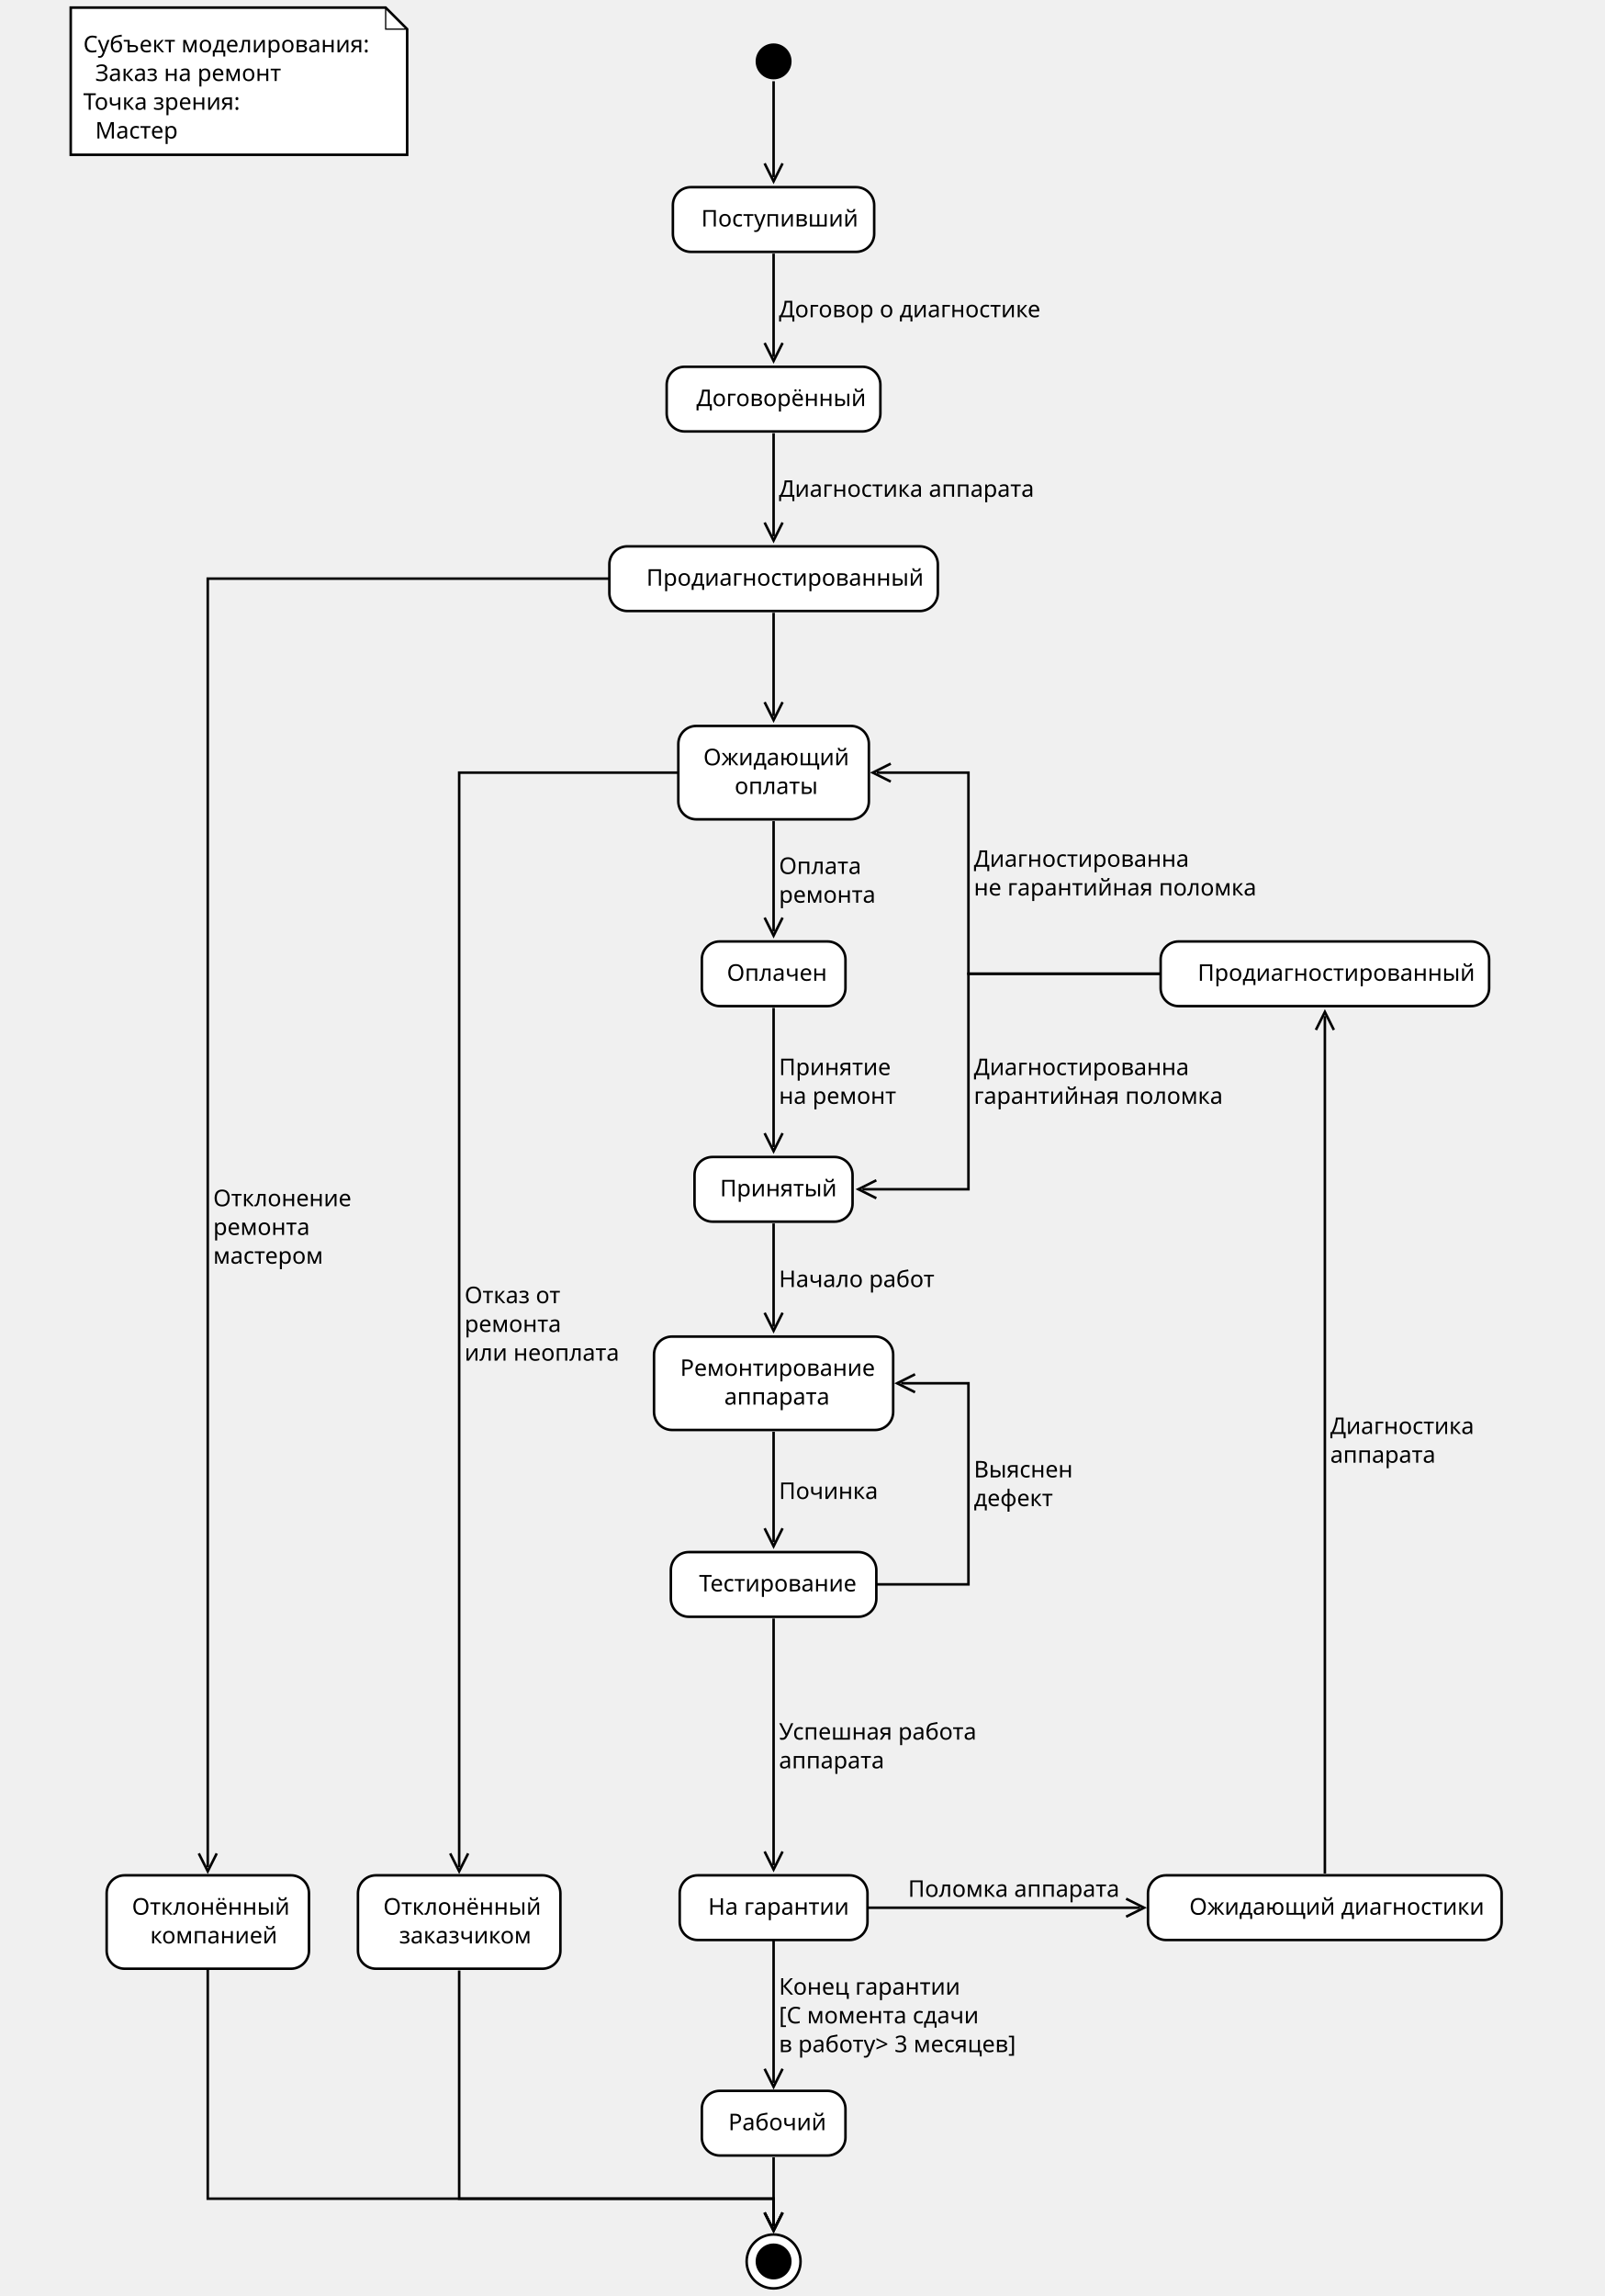
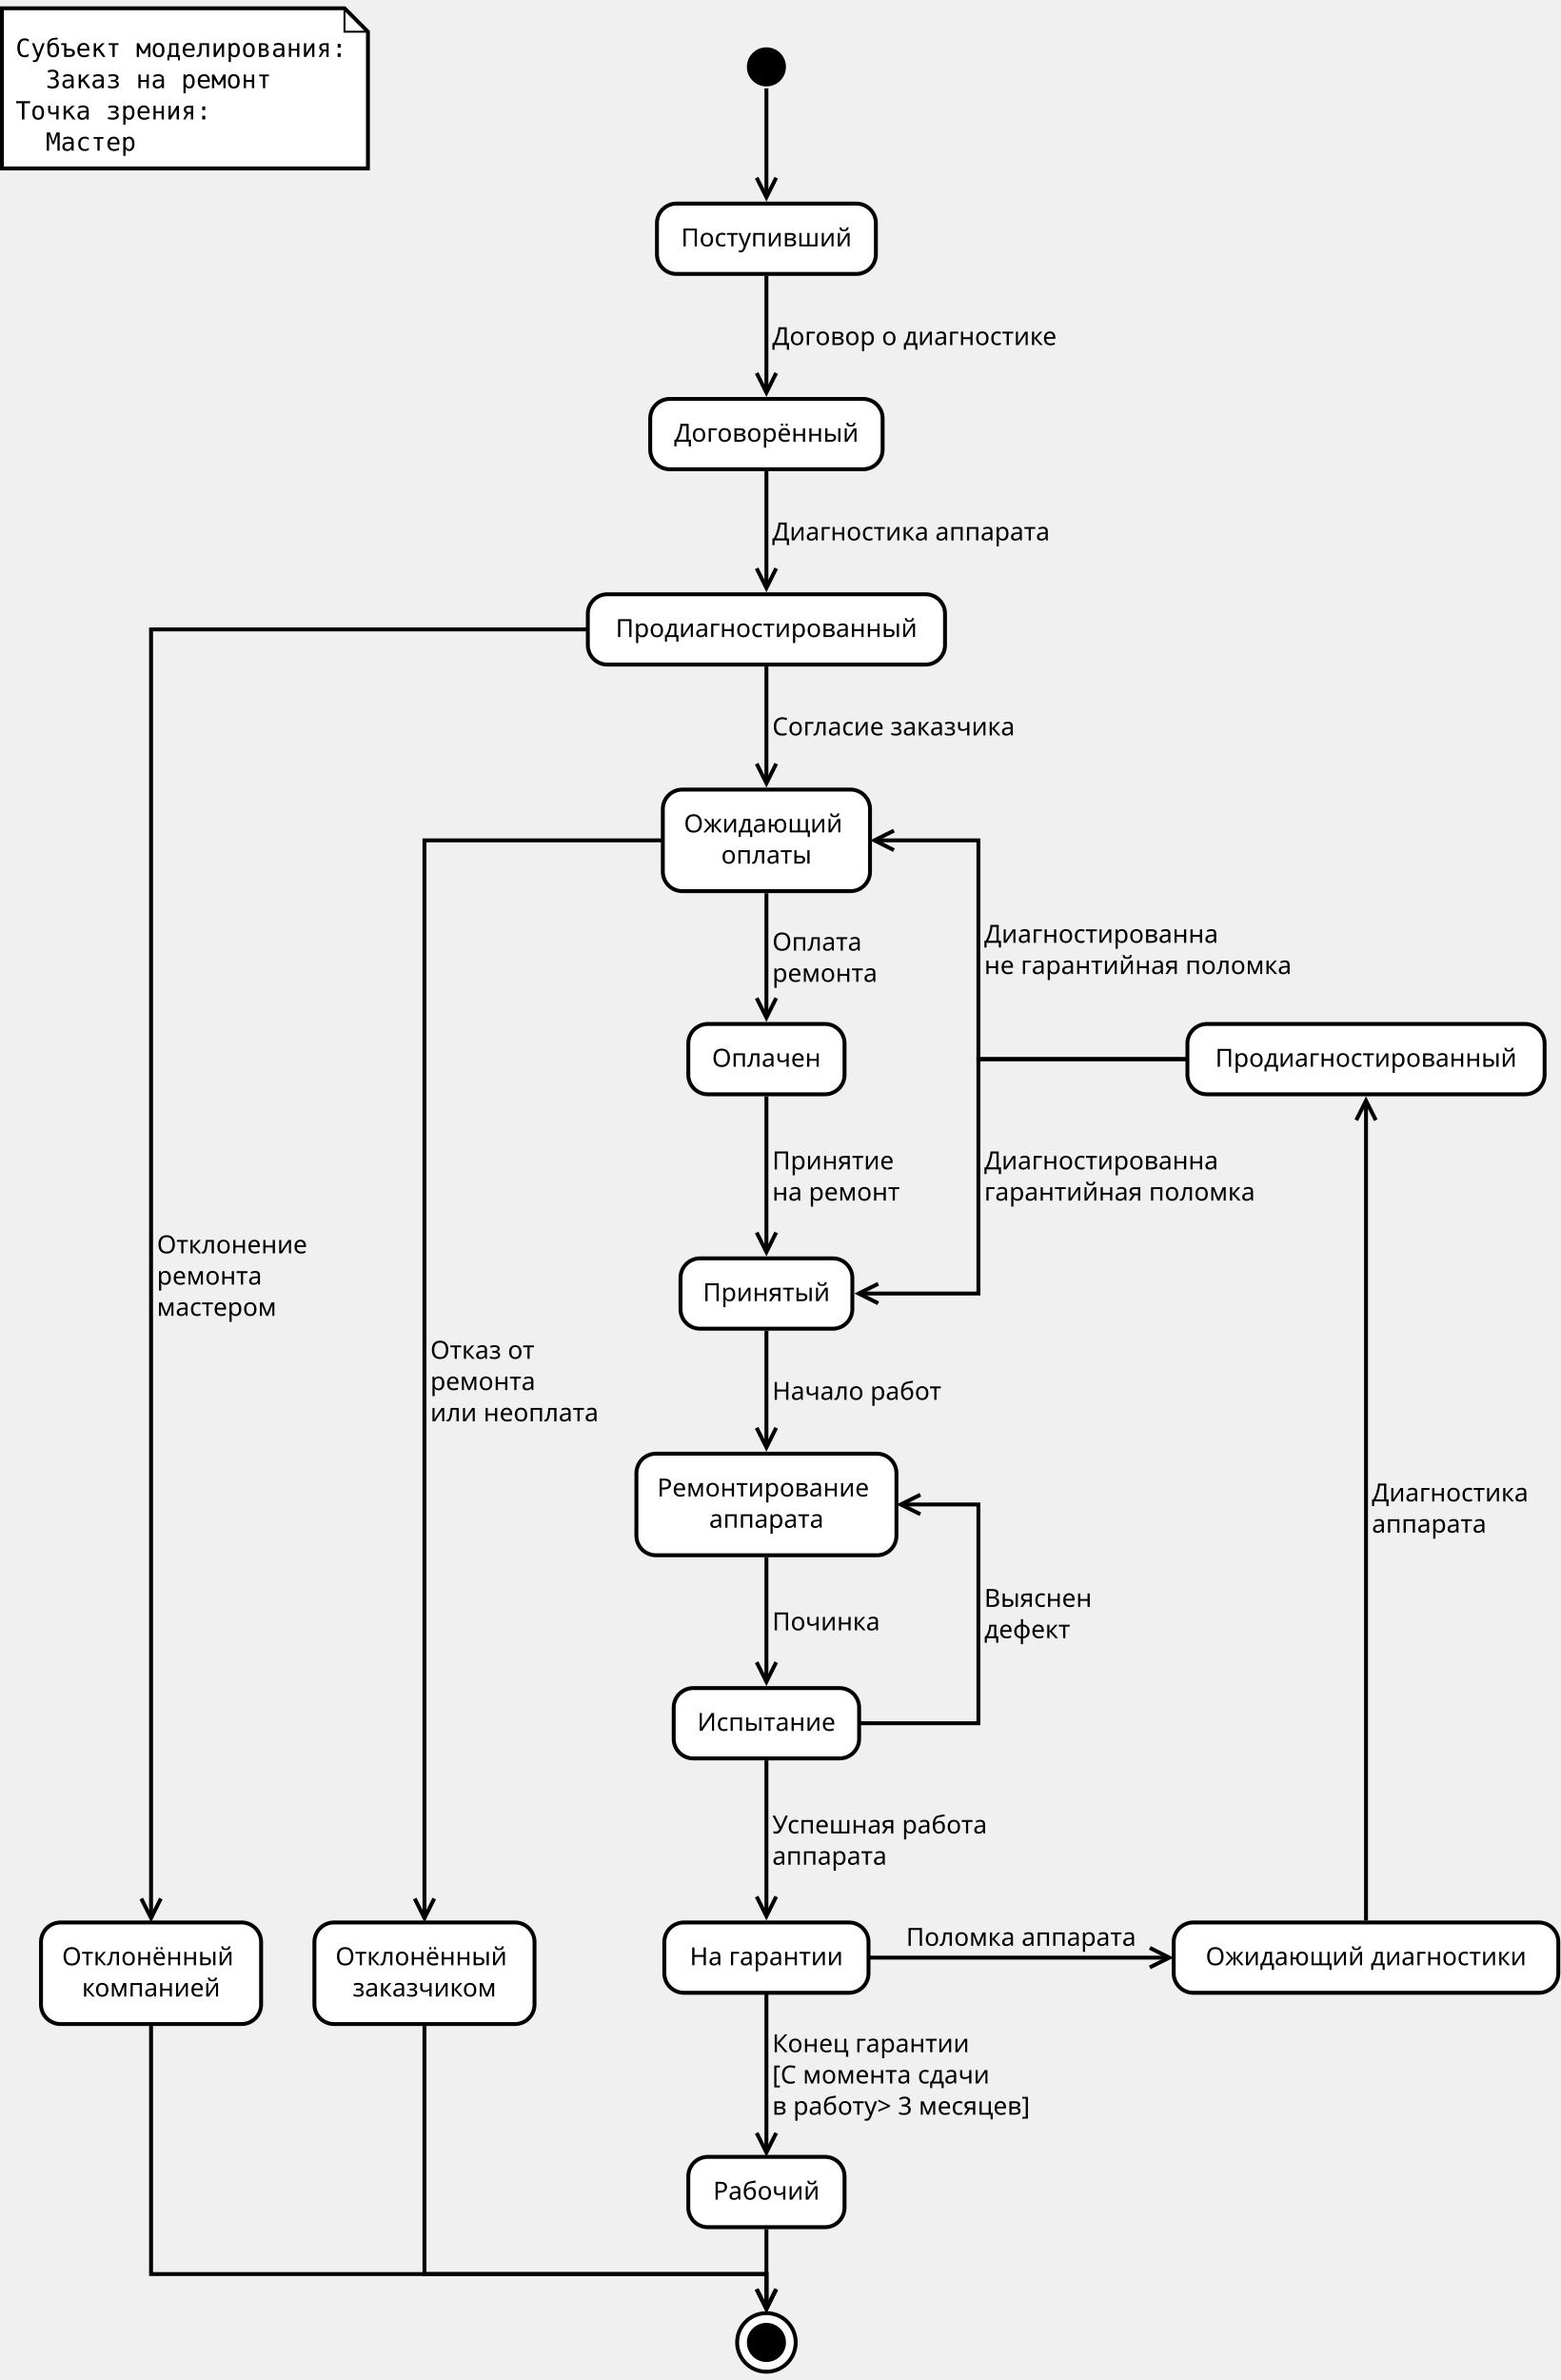
- <svg xmlns="http://www.w3.org/2000/svg" version="1.1" id="Слой_1" x="0px" y="0px" viewBox="0 0 1267.9 1814.2" style="enable-background:new 0 0 1267.9 1814.2;" xml:space="preserve">
-   <style type="text/css">
- 	.st0{fill:#FFFFFF;stroke:#000000;stroke-width:2;}
- 	.st1{font-family:'ArialMT';}
- 	.st2{font-size:18.164px;}
- 	.st3{fill-rule:evenodd;clip-rule:evenodd;fill:#FFFFFF;stroke:#000000;stroke-width:2;}
- 	.st4{fill:none;stroke:#000000;}
- 	.st5{font-family:'CourierNewPSMT';}
- 	.st6{fill:none;stroke:#000000;stroke-width:2;}
- 	.st7{font-size:18.164px;}
- </style>
+ <svg xmlns="http://www.w3.org/2000/svg" width="40cm" height="61cm" viewBox="-1 -201 799 1212">
  <g id="Фон">
-     <ellipse cx="611.4" cy="48.5" rx="14.2" ry="14.2" />
-     <g>
-       <ellipse class="st0" cx="611.4" cy="1786.9" rx="21.3" ry="21.3" />
-       <ellipse cx="611.4" cy="1786.9" rx="14.2" ry="14.2" />
-     </g>
-     <g>
-       <path class="st0" d="M546,147.9h130.7c7.8,0,14.2,6.4,14.2,14.2v22.7c0,7.8-6.4,14.2-14.2,14.2H546c-7.8,0-14.2-6.4-14.2-14.2    v-22.7C531.8,154.2,538.2,147.9,546,147.9z" />
-       <text transform="matrix(1 0 0 1 554.2164 178.9478)" class="st1 st2">Поступивший</text>
-     </g>
-     <g>
-       <polygon class="st3" points="55.9,6 304.8,6 321.8,23 321.8,122.3 55.9,122.3   " />
-       <polyline class="st4" points="304.8,6 304.8,23 321.8,23   " />
-       <text transform="matrix(1 0 0 1 65.8169 41.2954)" class="st5 st2">Субъект моделирования:</text>
-       <text transform="matrix(1 0 0 1 305.6265 41.2954)" class="st5 st2"> </text>
-       <text transform="matrix(1 0 0 1 65.8169 64.001)" class="st5 st2">  Заказ на ремонт</text>
-       <text transform="matrix(1 0 0 1 251.1241 64.001)" class="st5 st2"> </text>
-       <text transform="matrix(1 0 0 1 65.8169 86.7065)" class="st5 st2">Точка зрения:</text>
-       <text transform="matrix(1 0 0 1 207.522 86.7065)" class="st5 st2"> </text>
-       <text transform="matrix(1 0 0 1 65.8169 109.4121)" class="st5 st2">  Мастер</text>
-     </g>
-     <g>
-       <path class="st0" d="M495.8,431.7H727c7.8,0,14.2,6.4,14.2,14.2v22.7c0,7.8-6.4,14.2-14.2,14.2H495.8c-7.8,0-14.2-6.4-14.2-14.2    v-22.7C481.6,438,488,431.7,495.8,431.7z" />
-       <text transform="matrix(1 0 0 1 510.8716 462.7671)" class="st1 st2">Продиагностированный</text>
-     </g>
-     <text transform="matrix(1 0 0 1 615.6451 392.5571)" class="st1 st2">Диагностика аппарата</text>
-     <g>
-       <path class="st0" d="M541.1,289.8h140.5c7.8,0,14.2,6.4,14.2,14.2v22.7c0,7.8-6.4,14.2-14.2,14.2H541.1c-7.8,0-14.2-6.4-14.2-14.2    V304C527,296.1,533.3,289.8,541.1,289.8z" />
-       <text transform="matrix(1 0 0 1 550.4117 320.8574)" class="st1 st2">Договорённый</text>
-     </g>
-     <g>
-       <polyline class="st6" points="611.4,64.2 611.4,105.3 611.4,105.3 611.4,140.1   " />
-       <polyline class="st6" points="604.3,129.1 611.4,143.3 618.5,129.1   " />
-     </g>
-     <g>
-       <polyline class="st6" points="611.4,200.4 611.4,244.4 611.4,244.4 611.4,282   " />
-       <polyline class="st6" points="604.3,271 611.4,285.2 618.5,271   " />
-     </g>
-     <g>
-       <polyline class="st6" points="611.4,342.3 611.4,386.3 611.4,386.3 611.4,423.9   " />
-       <polyline class="st6" points="604.3,412.9 611.4,427.1 618.5,412.9   " />
-     </g>
-     <text transform="matrix(1 0 0 1 615.6451 250.6475)" class="st1 st2">Договор о диагностике</text>
-     <g>
-       <path class="st0" d="M563.1,914.2h96.5c7.8,0,14.2,6.4,14.2,14.2v22.7c0,7.8-6.4,14.2-14.2,14.2h-96.5c-7.8,0-14.2-6.4-14.2-14.2    v-22.7C548.9,920.5,555.3,914.2,563.1,914.2z" />
-       <text transform="matrix(1 0 0 1 569.0416 945.2598)" class="st1 st2">Принятый</text>
-     </g>
-     <g>
-       <path class="st0" d="M297.1,1481.8h131.6c7.8,0,14.2,6.4,14.2,14.2v45.4c0,7.8-6.4,14.2-14.2,14.2H297.1    c-7.8,0-14.2-6.4-14.2-14.2V1496C282.9,1488.2,289.3,1481.8,297.1,1481.8z" />
-       <text transform="matrix(1 0 0 1 302.9302 1512.898)" class="st1 st2">Отклонённый</text>
-       <text transform="matrix(1 0 0 1 417.8326 1512.898)" class="st1 st2"> </text>
-       <text transform="matrix(1 0 0 1 315.5288 1535.604)" class="st1 st2">заказчиком</text>
-     </g>
-     <g>
-       <polyline class="st6" points="611.4,796.4 611.4,854.6 611.4,854.6 611.4,906.4   " />
-       <polyline class="st6" points="604.3,895.4 611.4,909.6 618.5,895.4   " />
-     </g>
-     <g>
-       <polyline class="st6" points="536.1,610.5 362.9,610.5 362.9,1475.5   " />
-       <polyline class="st6" points="355.8,1464.5 362.9,1478.6 370,1464.5   " />
-     </g>
-     <text transform="matrix(1 0 0 1 615.6451 849.5059)" class="st1 st2">Принятие</text>
-     <text transform="matrix(1 0 0 1 697.3853 849.5059)" class="st1 st2"> </text>
-     <text transform="matrix(1 0 0 1 615.6451 872.2119)" class="st1 st2">на ремонт</text>
-     <text transform="matrix(1 0 0 1 367.1617 1029.731)" class="st1 st2">Отказ от</text>
-     <text transform="matrix(1 0 0 1 439.2525 1029.731)" class="st1 st2"> </text>
-     <text transform="matrix(1 0 0 1 367.1617 1052.438)" class="st1 st2">ремонта</text>
-     <text transform="matrix(1 0 0 1 438.2056 1052.438)" class="st1 st2"> </text>
-     <text transform="matrix(1 0 0 1 367.1617 1075.143)" class="st1 st2">или неоплата</text>
-     <g>
-       <path class="st0" d="M531.1,1056.1h160.6c7.8,0,14.2,6.4,14.2,14.2v45.4c0,7.8-6.4,14.2-14.2,14.2H531.1    c-7.8,0-14.2-6.4-14.2-14.2v-45.4C516.9,1062.4,523.3,1056.1,531.1,1056.1z" />
-       <text transform="matrix(1 0 0 1 537.5953 1087.17)" class="st1 st2">Ремонтирование</text>
-       <text transform="matrix(1 0 0 1 680.1353 1087.17)" class="st1 st2"> </text>
-       <text transform="matrix(1 0 0 1 572.438 1109.875)" class="st1 st2">аппарата</text>
-     </g>
-     <g>
-       <path class="st0" d="M544.4,1226.4h134c7.8,0,14.2,6.4,14.2,14.2v22.7c0,7.8-6.4,14.2-14.2,14.2h-134c-7.8,0-14.2-6.4-14.2-14.2    v-22.7C530.2,1232.7,536.5,1226.4,544.4,1226.4z" />
-       <text transform="matrix(1 0 0 1 552.5093 1257.461)" class="st1 st2">Тестирование</text>
-     </g>
-     <g>
-       <polyline class="st6" points="611.4,1131.3 611.4,1178.1 611.4,1178.1 611.4,1218.6   " />
-       <polyline class="st6" points="604.3,1207.6 611.4,1221.8 618.5,1207.6   " />
-     </g>
-     <g>
-       <path class="st0" d="M551.4,1481.8h120c7.8,0,14.2,6.4,14.2,14.2v22.7c0,7.8-6.4,14.2-14.2,14.2h-120c-7.8,0-14.2-6.4-14.2-14.2    V1496C537.2,1488.2,543.6,1481.8,551.4,1481.8z" />
-       <text transform="matrix(1 0 0 1 559.6666 1512.898)" class="st1 st2">На гарантии</text>
-     </g>
-     <g>
-       <path class="st0" d="M568.8,1652.1H654c7.8,0,14.2,6.4,14.2,14.2v22.7c0,7.8-6.4,14.2-14.2,14.2h-85.1c-7.8,0-14.2-6.4-14.2-14.2    v-22.7C554.6,1658.5,561,1652.1,568.8,1652.1z" />
-       <text transform="matrix(1 0 0 1 575.649 1683.19)" class="st1 st2">Рабочий</text>
-     </g>
-     <g>
-       <polyline class="st6" points="611.4,1532.9 611.4,1592.5 611.4,1592.5 611.4,1645.8   " />
-       <polyline class="st6" points="604.3,1634.7 611.4,1648.9 618.5,1634.7   " />
-     </g>
-     <text transform="matrix(1 0 0 1 615.6451 1576.084)" class="st1 st2">Конец гарантии</text>
-     <text transform="matrix(1 0 0 1 747.0894 1576.084)" class="st1 st2"> </text>
-     <text transform="matrix(1 0 0 1 615.6451 1598.789)" class="st1 st2">[С момента сдачи</text>
-     <text transform="matrix(1 0 0 1 766.3267 1598.789)" class="st1 st2"> </text>
-     <text transform="matrix(1 0 0 1 615.6451 1621.495)" class="st1 st2">в работу&gt; 3 месяцев]</text>
-     <g>
-       <polyline class="st6" points="685.6,1507.4 796.5,1507.4 796.5,1507.4 901,1507.4   " />
-       <polyline class="st6" points="890,1514.5 904.2,1507.4 890,1500.3   " />
-     </g>
-     <text transform="matrix(1 0 0 1 717.6822 1498.778)" class="st1 st2">Поломка аппарата</text>
-     <text transform="matrix(1 0 0 1 615.6451 1016.961)" class="st1 st2">Начало работ</text>
-     <text transform="matrix(1 0 0 1 615.6451 1184.41)" class="st1 st2">Починка</text>
-     <text transform="matrix(1 0 0 1 615.6451 1374.572)" class="st1 st2">Успешная работа</text>
-     <text transform="matrix(1 0 0 1 763.108 1374.572)" class="st1 st2"> </text>
-     <text transform="matrix(1 0 0 1 615.6451 1397.277)" class="st1 st2">аппарата</text>
-     <g>
-       <polyline class="st6" points="692.6,1251.9 765.4,1251.9 765.4,1093 712.2,1093   " />
-       <polyline class="st6" points="723.2,1085.9 709,1093 723.2,1100.1   " />
-     </g>
-     <text transform="matrix(1 0 0 1 769.688 1167.384)" class="st1 st2">Выяснен</text>
-     <text transform="matrix(1 0 0 1 843.9429 1167.384)" class="st1 st2"> </text>
-     <text transform="matrix(1 0 0 1 769.688 1190.09)" class="st1 st2">дефект</text>
-     <g>
-       <polyline class="st6" points="611.4,1704.6 611.4,1737.3 611.4,1737.3 611.4,1759.3   " />
-       <polyline class="st6" points="604.3,1748.3 611.4,1762.5 618.5,1748.3   " />
-     </g>
-     <g>
-       <polyline class="st6" points="362.9,1557 362.9,1737.3 611.4,1737.3 611.4,1759.3   " />
-       <polyline class="st6" points="604.3,1748.3 611.4,1762.5 618.5,1748.3   " />
-     </g>
-     <g>
-       <polyline class="st6" points="611.4,966.7 611.4,1010.7 611.4,1010.7 611.4,1048.3   " />
-       <polyline class="st6" points="604.3,1037.3 611.4,1051.5 618.5,1037.3   " />
-     </g>
-     <g>
-       <path class="st0" d="M550.3,573.6h122.2c7.8,0,14.2,6.4,14.2,14.2v45.4c0,7.8-6.4,14.2-14.2,14.2H550.3c-7.8,0-14.2-6.4-14.2-14.2    v-45.4C536.1,580,542.5,573.6,550.3,573.6z" />
-       <text transform="matrix(1 0 0 1 555.8716 604.6768)" class="st1 st7">Ожидающий</text>
-       <text transform="matrix(1 0 0 1 661.8589 604.6768)" class="st1 st7"> </text>
-       <text transform="matrix(1 0 0 1 580.5806 627.3828)" class="st1 st7">оплаты</text>
-     </g>
-     <g>
-       <polyline class="st6" points="611.4,648.8 611.4,695.6 611.4,695.6 611.4,736.1   " />
-       <polyline class="st6" points="604.3,725.1 611.4,739.3 618.5,725.1   " />
-     </g>
-     <g>
-       <path class="st0" d="M568.8,743.9H654c7.8,0,14.2,6.4,14.2,14.2v22.7c0,7.8-6.4,14.2-14.2,14.2h-85.1c-7.8,0-14.2-6.4-14.2-14.2    v-22.7C554.6,750.2,561,743.9,568.8,743.9z" />
-       <text transform="matrix(1 0 0 1 574.4566 774.9688)" class="st1 st7">Оплачен</text>
-     </g>
-     <text transform="matrix(1 0 0 1 615.6451 690.5664)" class="st1 st2">Оплата</text>
-     <text transform="matrix(1 0 0 1 678.1304 690.5664)" class="st1 st2"> </text>
-     <text transform="matrix(1 0 0 1 615.6451 713.2715)" class="st1 st2">ремонта</text>
-     <g>
-       <polyline class="st6" points="611.4,1278.9 611.4,1379.6 611.4,1379.6 611.4,1474   " />
-       <polyline class="st6" points="604.3,1463 611.4,1477.2 618.5,1463   " />
-     </g>
-     <g>
-       <polyline class="st6" points="611.4,484.2 611.4,528.2 611.4,528.2 611.4,565.8   " />
-       <polyline class="st6" points="604.3,554.8 611.4,569 618.5,554.8   " />
-     </g>
-     <g>
-       <path class="st0" d="M931.5,743.9h231.2c7.8,0,14.2,6.4,14.2,14.2v22.7c0,7.8-6.4,14.2-14.2,14.2H931.5c-7.8,0-14.2-6.4-14.2-14.2    v-22.7C917.3,750.2,923.7,743.9,931.5,743.9z" />
-       <text transform="matrix(1 0 0 1 946.5718 774.9688)" class="st1 st7">Продиагностированный</text>
-     </g>
-     <g>
-       <polyline class="st6" points="917.3,769.4 765.4,769.4 765.4,939.7 681.6,939.7   " />
-       <polyline class="st6" points="692.6,932.6 678.4,939.7 692.6,946.8   " />
-     </g>
-     <g>
-       <polyline class="st6" points="917.3,769.4 765.4,769.4 765.4,610.5 693,610.5   " />
-       <polyline class="st6" points="704,603.4 689.8,610.5 704,617.6   " />
-     </g>
-     <g>
-       <path class="st0" d="M98.5,1481.8H230c7.8,0,14.2,6.4,14.2,14.2v45.4c0,7.8-6.4,14.2-14.2,14.2H98.5c-7.8,0-14.2-6.4-14.2-14.2    V1496C84.3,1488.2,90.6,1481.8,98.5,1481.8z" />
-       <text transform="matrix(1 0 0 1 104.2564 1512.898)" class="st1 st2">Отклонённый</text>
-       <text transform="matrix(1 0 0 1 219.1587 1512.898)" class="st1 st2"> </text>
-       <text transform="matrix(1 0 0 1 118.6783 1535.604)" class="st1 st2">компанией</text>
-     </g>
-     <g>
-       <polyline class="st6" points="164.2,1555.6 164.2,1737.3 611.4,1737.3 611.4,1759.3   " />
-       <polyline class="st6" points="604.3,1748.3 611.4,1762.5 618.5,1748.3   " />
-     </g>
-     <g>
-       <polyline class="st6" points="481.6,457.2 164.2,457.2 164.2,1475.5   " />
-       <polyline class="st6" points="157.1,1464.5 164.2,1478.6 171.3,1464.5   " />
-     </g>
-     <text transform="matrix(1 0 0 1 168.4883 953.1006)" class="st1 st2">Отклонение</text>
-     <text transform="matrix(1 0 0 1 270.4058 953.1006)" class="st1 st2"> </text>
-     <text transform="matrix(1 0 0 1 168.4883 975.8057)" class="st1 st2">ремонта</text>
-     <text transform="matrix(1 0 0 1 239.5318 975.8057)" class="st1 st2"> </text>
-     <text transform="matrix(1 0 0 1 168.4883 998.5117)" class="st1 st2">мастером</text>
-     <text transform="matrix(1 0 0 1 769.688 849.5059)" class="st1 st2">Диагностированна</text>
-     <text transform="matrix(1 0 0 1 926.4634 849.5059)" class="st1 st2"> </text>
-     <text transform="matrix(1 0 0 1 769.688 872.2119)" class="st1 st2">гарантийная поломка</text>
-     <text transform="matrix(1 0 0 1 769.688 684.8906)" class="st1 st2">Диагностированна</text>
-     <text transform="matrix(1 0 0 1 926.4634 684.8906)" class="st1 st2"> </text>
-     <text transform="matrix(1 0 0 1 769.688 707.5967)" class="st1 st2">не гарантийная поломка</text>
-     <g>
-       <path class="st0" d="M921.5,1481.8h251.1c7.8,0,14.2,6.4,14.2,14.2v22.7c0,7.8-6.4,14.2-14.2,14.2H921.5    c-7.8,0-14.2-6.4-14.2-14.2V1496C907.3,1488.2,913.7,1481.8,921.5,1481.8z" />
-       <text transform="matrix(1 0 0 1 939.9459 1512.898)" class="st1 st7">Ожидающий диагностики</text>
-     </g>
-     <g>
-       <polyline class="st6" points="1047.1,1480.4 1047.1,1138.4 1047.1,1138.4 1047.1,802.8   " />
-       <polyline class="st6" points="1054.2,813.8 1047.1,799.6 1040,813.8   " />
-     </g>
-     <text transform="matrix(1 0 0 1 1051.344 1133.061)" class="st1 st2">Диагностика</text>
-     <text transform="matrix(1 0 0 1 1156.65 1133.061)" class="st1 st2"> </text>
-     <text transform="matrix(1 0 0 1 1051.344 1155.766)" class="st1 st2">аппарата</text>
+     <ellipse style="fill: #000000; fill-opacity: 1; stroke: none" cx="391.45" cy="-170" rx="10" ry="10" />
+     <g>
+       <ellipse style="fill: #ffffff; fill-opacity: 1; stroke-opacity: 1; stroke-width: 2; stroke: #000000" cx="391.45" cy="995" rx="15" ry="15" />
+       <ellipse style="fill: #000000; fill-opacity: 1; stroke: none" cx="391.45" cy="995" rx="10" ry="10" />
+     </g>
+     <g>
+       <rect style="fill: #ffffff; fill-opacity: 1; stroke-opacity: 1; stroke-width: 2; stroke: #000000" x="335.4" y="-100" width="112.1" height="36" rx="10" ry="10" />
+       <text font-size="12.8" style="fill: #000000; fill-opacity: 1; stroke: none;text-anchor:middle;font-family:sans-serif;font-style:normal;font-weight:normal" x="391.45" y="-78.1">
+         <tspan x="391.45" y="-78.1">Поступивший</tspan>
+       </text>
+     </g>
+     <g>
+       <polygon style="fill: #ffffff; fill-opacity: 1; stroke-opacity: 1; stroke-width: 2; stroke: #000000" fill-rule="evenodd" points="0,-200 175.4,-200 187.4,-188 187.4,-118 0,-118 " />
+       <polyline style="fill: none; stroke-opacity: 1; stroke-width: 1; stroke: #000000" points="175.4,-200 175.4,-188 187.4,-188 " />
+       <text font-size="12.8" style="fill: #000000; fill-opacity: 1; stroke: none;text-anchor:start;font-family:monospace;font-style:normal;font-weight:normal" x="7" y="-175.1">
+         <tspan x="7" y="-175.1">Субъект моделирования:</tspan>
+         <tspan xml:space="preserve" x="7" y="-159.1">  Заказ на ремонт</tspan>
+         <tspan x="7" y="-143.1">Точка зрения:</tspan>
+         <tspan xml:space="preserve" x="7" y="-127.1">  Мастер</tspan>
+       </text>
+     </g>
+     <g>
+       <rect style="fill: #ffffff; fill-opacity: 1; stroke-opacity: 1; stroke-width: 2; stroke: #000000" x="300" y="100" width="182.9" height="36" rx="10" ry="10" />
+       <text font-size="12.8" style="fill: #000000; fill-opacity: 1; stroke: none;text-anchor:middle;font-family:sans-serif;font-style:normal;font-weight:normal" x="391.45" y="121.9">
+         <tspan x="391.45" y="121.9">Продиагностированный</tspan>
+       </text>
+     </g>
+     <text font-size="12.8" style="fill: #000000; fill-opacity: 1; stroke: none;text-anchor:start;font-family:sans-serif;font-style:normal;font-weight:normal" x="394.45" y="72.425">
+       <tspan x="394.45" y="72.425">Диагностика аппарата</tspan>
+     </text>
+     <g>
+       <rect style="fill: #ffffff; fill-opacity: 1; stroke-opacity: 1; stroke-width: 2; stroke: #000000" x="331.95" y="0" width="119" height="36" rx="10" ry="10" />
+       <text font-size="12.8" style="fill: #000000; fill-opacity: 1; stroke: none;text-anchor:middle;font-family:sans-serif;font-style:normal;font-weight:normal" x="391.45" y="21.9">
+         <tspan x="391.45" y="21.9">Договорённый</tspan>
+       </text>
+     </g>
+     <g>
+       <polyline style="fill: none; stroke-opacity: 1; stroke-width: 2; stroke: #000000" points="391.45,-158.995 391.45,-130.002 391.45,-130.002 391.45,-105.481 " />
+       <polyline style="fill: none; stroke-opacity: 1; stroke-width: 2; stroke: #000000" points="386.45,-113.245 391.45,-103.245 396.45,-113.245 " />
+     </g>
+     <g>
+       <polyline style="fill: none; stroke-opacity: 1; stroke-width: 2; stroke: #000000" points="391.45,-62.991 391.45,-32 391.45,-32 391.45,-5.481 " />
+       <polyline style="fill: none; stroke-opacity: 1; stroke-width: 2; stroke: #000000" points="386.45,-13.245 391.45,-3.245 396.45,-13.245 " />
+     </g>
+     <g>
+       <polyline style="fill: none; stroke-opacity: 1; stroke-width: 2; stroke: #000000" points="391.45,37.009 391.45,68 391.45,68 391.45,94.519 " />
+       <polyline style="fill: none; stroke-opacity: 1; stroke-width: 2; stroke: #000000" points="386.45,86.755 391.45,96.755 396.45,86.755 " />
+     </g>
+     <text font-size="12.8" style="fill: #000000; fill-opacity: 1; stroke: none;text-anchor:start;font-family:sans-serif;font-style:normal;font-weight:normal" x="394.45" y="-27.575">
+       <tspan x="394.45" y="-27.575">Договор о диагностике</tspan>
+     </text>
+     <g>
+       <rect style="fill: #ffffff; fill-opacity: 1; stroke-opacity: 1; stroke-width: 2; stroke: #000000" x="347.45" y="440" width="88" height="36" rx="10" ry="10" />
+       <text font-size="12.8" style="fill: #000000; fill-opacity: 1; stroke: none;text-anchor:middle;font-family:sans-serif;font-style:normal;font-weight:normal" x="391.45" y="461.9">
+         <tspan x="391.45" y="461.9">Принятый</tspan>
+       </text>
+     </g>
+     <g>
+       <rect style="fill: #ffffff; fill-opacity: 1; stroke-opacity: 1; stroke-width: 2; stroke: #000000" x="160" y="780" width="112.7" height="52" rx="10" ry="10" />
+       <text font-size="12.8" style="fill: #000000; fill-opacity: 1; stroke: none;text-anchor:middle;font-family:sans-serif;font-style:normal;font-weight:normal" x="216.35" y="801.9">
+         <tspan x="216.35" y="801.9">Отклонённый</tspan>
+         <tspan x="216.35" y="817.9">заказчиком</tspan>
+       </text>
+     </g>
+     <g>
+       <polyline style="fill: none; stroke-opacity: 1; stroke-width: 2; stroke: #000000" points="391.45,357.009 391.45,398 391.45,398 391.45,434.519 " />
+       <polyline style="fill: none; stroke-opacity: 1; stroke-width: 2; stroke: #000000" points="386.45,426.755 391.45,436.755 396.45,426.755 " />
+     </g>
+     <g>
+       <polyline style="fill: none; stroke-opacity: 1; stroke-width: 2; stroke: #000000" points="338.4,226 216.35,226 216.35,775.528 " />
+       <polyline style="fill: none; stroke-opacity: 1; stroke-width: 2; stroke: #000000" points="211.35,767.764 216.35,777.764 221.35,767.764 " />
+     </g>
+     <text font-size="12.8" style="fill: #000000; fill-opacity: 1; stroke: none;text-anchor:start;font-family:sans-serif;font-style:normal;font-weight:normal" x="394.45" y="394.425">
+       <tspan x="394.45" y="394.425">Принятие</tspan>
+       <tspan x="394.45" y="410.425">на ремонт</tspan>
+     </text>
+     <text font-size="12.8" style="fill: #000000; fill-opacity: 1; stroke: none;text-anchor:start;font-family:sans-serif;font-style:normal;font-weight:normal" x="219.35" y="491.425">
+       <tspan x="219.35" y="491.425">Отказ от</tspan>
+       <tspan x="219.35" y="507.425">ремонта</tspan>
+       <tspan x="219.35" y="523.425">или неоплата</tspan>
+     </text>
+     <g>
+       <rect style="fill: #ffffff; fill-opacity: 1; stroke-opacity: 1; stroke-width: 2; stroke: #000000" x="324.874" y="540" width="133.15" height="52" rx="10" ry="10" />
+       <text font-size="12.8" style="fill: #000000; fill-opacity: 1; stroke: none;text-anchor:middle;font-family:sans-serif;font-style:normal;font-weight:normal" x="391.449" y="561.9">
+         <tspan x="391.449" y="561.9">Ремонтирование</tspan>
+         <tspan x="391.449" y="577.9">аппарата</tspan>
+       </text>
+     </g>
+     <g>
+       <rect style="fill: #ffffff; fill-opacity: 1; stroke-opacity: 1; stroke-width: 2; stroke: #000000" x="343.974" y="660" width="94.95" height="36" rx="10" ry="10" />
+       <text font-size="12.8" style="fill: #000000; fill-opacity: 1; stroke: none;text-anchor:middle;font-family:sans-serif;font-style:normal;font-weight:normal" x="391.449" y="681.9">
+         <tspan x="391.449" y="681.9">Испытание</tspan>
+       </text>
+     </g>
+     <g>
+       <polyline style="fill: none; stroke-opacity: 1; stroke-width: 2; stroke: #000000" points="391.449,592.982 391.449,625.998 391.449,625.998 391.449,654.522 " />
+       <polyline style="fill: none; stroke-opacity: 1; stroke-width: 2; stroke: #000000" points="386.449,646.758 391.449,656.758 396.449,646.758 " />
+     </g>
+     <g>
+       <rect style="fill: #ffffff; fill-opacity: 1; stroke-opacity: 1; stroke-width: 2; stroke: #000000" x="339.174" y="780" width="104.55" height="36" rx="10" ry="10" />
+       <text font-size="12.8" style="fill: #000000; fill-opacity: 1; stroke: none;text-anchor:middle;font-family:sans-serif;font-style:normal;font-weight:normal" x="391.449" y="801.9">
+         <tspan x="391.449" y="801.9">На гарантии</tspan>
+       </text>
+     </g>
+     <g>
+       <rect style="fill: #ffffff; fill-opacity: 1; stroke-opacity: 1; stroke-width: 2; stroke: #000000" x="351.45" y="900" width="80" height="36" rx="10" ry="10" />
+       <text font-size="12.8" style="fill: #000000; fill-opacity: 1; stroke: none;text-anchor:middle;font-family:sans-serif;font-style:normal;font-weight:normal" x="391.45" y="921.9">
+         <tspan x="391.45" y="921.9">Рабочий</tspan>
+       </text>
+     </g>
+     <g>
+       <polyline style="fill: none; stroke-opacity: 1; stroke-width: 2; stroke: #000000" points="391.449,816 391.449,858 391.45,858 391.45,895.528 " />
+       <polyline style="fill: none; stroke-opacity: 1; stroke-width: 2; stroke: #000000" points="386.45,887.764 391.45,897.764 396.45,887.764 " />
+     </g>
+     <text font-size="12.8" style="fill: #000000; fill-opacity: 1; stroke: none;text-anchor:start;font-family:sans-serif;font-style:normal;font-weight:normal" x="394.45" y="846.425">
+       <tspan x="394.45" y="846.425">Конец гарантии</tspan>
+       <tspan x="394.45" y="862.425">[С момента сдачи</tspan>
+       <tspan x="394.45" y="878.425">в работу&gt; 3 месяцев]</tspan>
+     </text>
+     <g>
+       <polyline style="fill: none; stroke-opacity: 1; stroke-width: 2; stroke: #000000" points="443.724,798 521.862,798 521.862,798 595.528,798 " />
+       <polyline style="fill: none; stroke-opacity: 1; stroke-width: 2; stroke: #000000" points="587.764,803 597.764,798 587.764,793 " />
+     </g>
+     <text font-size="12.8" style="fill: #000000; fill-opacity: 1; stroke: none;text-anchor:middle;font-family:sans-serif;font-style:normal;font-weight:normal" x="521.862" y="791.95">
+       <tspan x="521.862" y="791.95">Поломка аппарата</tspan>
+     </text>
+     <text font-size="12.8" style="fill: #000000; fill-opacity: 1; stroke: none;text-anchor:start;font-family:sans-serif;font-style:normal;font-weight:normal" x="394.45" y="512.427">
+       <tspan x="394.45" y="512.427">Начало работ</tspan>
+     </text>
+     <text font-size="12.8" style="fill: #000000; fill-opacity: 1; stroke: none;text-anchor:start;font-family:sans-serif;font-style:normal;font-weight:normal" x="394.449" y="630.423">
+       <tspan x="394.449" y="630.423">Починка</tspan>
+     </text>
+     <text font-size="12.8" style="fill: #000000; fill-opacity: 1; stroke: none;text-anchor:start;font-family:sans-serif;font-style:normal;font-weight:normal" x="394.449" y="734.425">
+       <tspan x="394.449" y="734.425">Успешная работа</tspan>
+       <tspan x="394.449" y="750.425">аппарата</tspan>
+     </text>
+     <g>
+       <polyline style="fill: none; stroke-opacity: 1; stroke-width: 2; stroke: #000000" points="438.924,678 500,678 500,566 462.496,566 " />
+       <polyline style="fill: none; stroke-opacity: 1; stroke-width: 2; stroke: #000000" points="470.26,561 460.26,566 470.26,571 " />
+     </g>
+     <text font-size="12.8" style="fill: #000000; fill-opacity: 1; stroke: none;text-anchor:start;font-family:sans-serif;font-style:normal;font-weight:normal" x="503" y="618.425">
+       <tspan x="503" y="618.425">Выяснен</tspan>
+       <tspan x="503" y="634.425">дефект</tspan>
+     </text>
+     <g>
+       <polyline style="fill: none; stroke-opacity: 1; stroke-width: 2; stroke: #000000" points="391.45,937 391.45,960 391.45,960 391.45,975.528 " />
+       <polyline style="fill: none; stroke-opacity: 1; stroke-width: 2; stroke: #000000" points="386.45,967.764 391.45,977.764 396.45,967.764 " />
+     </g>
+     <g>
+       <polyline style="fill: none; stroke-opacity: 1; stroke-width: 2; stroke: #000000" points="216.35,833.005 216.35,960 391.45,960 391.45,975.528 " />
+       <polyline style="fill: none; stroke-opacity: 1; stroke-width: 2; stroke: #000000" points="386.45,967.764 391.45,977.764 396.45,967.764 " />
+     </g>
+     <g>
+       <polyline style="fill: none; stroke-opacity: 1; stroke-width: 2; stroke: #000000" points="391.45,477.009 391.45,508.001 391.449,508.001 391.449,534.521 " />
+       <polyline style="fill: none; stroke-opacity: 1; stroke-width: 2; stroke: #000000" points="386.449,526.757 391.449,536.757 396.449,526.757 " />
+     </g>
+     <g>
+       <rect style="fill: #ffffff; fill-opacity: 1; stroke-opacity: 1; stroke-width: 2; stroke: #000000" x="338.4" y="200" width="106.1" height="52" rx="10" ry="10" />
+       <text font-size="12.8" style="fill: #000000; fill-opacity: 1; stroke: none;text-anchor:middle;font-family:sans-serif;font-style:normal;font-weight:normal" x="391.45" y="221.9">
+         <tspan x="391.45" y="221.9">Ожидающий</tspan>
+         <tspan x="391.45" y="237.9">оплаты</tspan>
+       </text>
+     </g>
+     <g>
+       <polyline style="fill: none; stroke-opacity: 1; stroke-width: 2; stroke: #000000" points="391.45,253.007 391.45,285.999 391.45,285.999 391.45,314.519 " />
+       <polyline style="fill: none; stroke-opacity: 1; stroke-width: 2; stroke: #000000" points="386.45,306.755 391.45,316.755 396.45,306.755 " />
+     </g>
+     <g>
+       <rect style="fill: #ffffff; fill-opacity: 1; stroke-opacity: 1; stroke-width: 2; stroke: #000000" x="351.45" y="320" width="80" height="36" rx="10" ry="10" />
+       <text font-size="12.8" style="fill: #000000; fill-opacity: 1; stroke: none;text-anchor:middle;font-family:sans-serif;font-style:normal;font-weight:normal" x="391.45" y="341.9">
+         <tspan x="391.45" y="341.9">Оплачен</tspan>
+       </text>
+     </g>
+     <text font-size="12.8" style="fill: #000000; fill-opacity: 1; stroke: none;text-anchor:start;font-family:sans-serif;font-style:normal;font-weight:normal" x="394.45" y="282.423">
+       <tspan x="394.45" y="282.423">Оплата</tspan>
+       <tspan x="394.45" y="298.423">ремонта</tspan>
+     </text>
+     <g>
+       <polyline style="fill: none; stroke-opacity: 1; stroke-width: 2; stroke: #000000" points="391.449,697.009 391.449,738 391.449,738 391.449,774.519 " />
+       <polyline style="fill: none; stroke-opacity: 1; stroke-width: 2; stroke: #000000" points="386.449,766.755 391.449,776.755 396.449,766.755 " />
+     </g>
+     <g>
+       <polyline style="fill: none; stroke-opacity: 1; stroke-width: 2; stroke: #000000" points="391.45,137.009 391.45,168.001 391.45,168.001 391.45,194.521 " />
+       <polyline style="fill: none; stroke-opacity: 1; stroke-width: 2; stroke: #000000" points="386.45,186.757 391.45,196.757 396.45,186.757 " />
+     </g>
+     <g>
+       <rect style="fill: #ffffff; fill-opacity: 1; stroke-opacity: 1; stroke-width: 2; stroke: #000000" x="607.026" y="320" width="182.9" height="36" rx="10" ry="10" />
+       <text font-size="12.8" style="fill: #000000; fill-opacity: 1; stroke: none;text-anchor:middle;font-family:sans-serif;font-style:normal;font-weight:normal" x="698.476" y="341.9">
+         <tspan x="698.476" y="341.9">Продиагностированный</tspan>
+       </text>
+     </g>
+     <g>
+       <polyline style="fill: none; stroke-opacity: 1; stroke-width: 2; stroke: #000000" points="607.026,338 500,338 500,458 440.928,458 " />
+       <polyline style="fill: none; stroke-opacity: 1; stroke-width: 2; stroke: #000000" points="448.692,453 438.692,458 448.692,463 " />
+     </g>
+     <g>
+       <polyline style="fill: none; stroke-opacity: 1; stroke-width: 2; stroke: #000000" points="607.026,338 500,338 500,226 448.972,226 " />
+       <polyline style="fill: none; stroke-opacity: 1; stroke-width: 2; stroke: #000000" points="456.736,221 446.736,226 456.736,231 " />
+     </g>
+     <g>
+       <rect style="fill: #ffffff; fill-opacity: 1; stroke-opacity: 1; stroke-width: 2; stroke: #000000" x="20" y="780" width="112.7" height="52" rx="10" ry="10" />
+       <text font-size="12.8" style="fill: #000000; fill-opacity: 1; stroke: none;text-anchor:middle;font-family:sans-serif;font-style:normal;font-weight:normal" x="76.35" y="801.9">
+         <tspan x="76.35" y="801.9">Отклонённый</tspan>
+         <tspan x="76.35" y="817.9">компанией</tspan>
+       </text>
+     </g>
+     <g>
+       <polyline style="fill: none; stroke-opacity: 1; stroke-width: 2; stroke: #000000" points="76.35,832 76.35,960 391.45,960 391.45,975.528 " />
+       <polyline style="fill: none; stroke-opacity: 1; stroke-width: 2; stroke: #000000" points="386.45,967.764 391.45,977.764 396.45,967.764 " />
+     </g>
+     <g>
+       <polyline style="fill: none; stroke-opacity: 1; stroke-width: 2; stroke: #000000" points="300,118 76.35,118 76.35,775.528 " />
+       <polyline style="fill: none; stroke-opacity: 1; stroke-width: 2; stroke: #000000" points="71.35,767.764 76.35,777.764 81.35,767.764 " />
+     </g>
+     <text font-size="12.8" style="fill: #000000; fill-opacity: 1; stroke: none;text-anchor:start;font-family:sans-serif;font-style:normal;font-weight:normal" x="79.35" y="437.425">
+       <tspan x="79.35" y="437.425">Отклонение</tspan>
+       <tspan x="79.35" y="453.425">ремонта</tspan>
+       <tspan x="79.35" y="469.425">мастером</tspan>
+     </text>
+     <text font-size="12.8" style="fill: #000000; fill-opacity: 1; stroke: none;text-anchor:start;font-family:sans-serif;font-style:normal;font-weight:normal" x="503" y="394.425">
+       <tspan x="503" y="394.425">Диагностированна</tspan>
+       <tspan x="503" y="410.425">гарантийная поломка</tspan>
+     </text>
+     <text font-size="12.8" style="fill: #000000; fill-opacity: 1; stroke: none;text-anchor:start;font-family:sans-serif;font-style:normal;font-weight:normal" x="503" y="278.425">
+       <tspan x="503" y="278.425">Диагностированна</tspan>
+       <tspan x="503" y="294.425">не гарантийная поломка</tspan>
+     </text>
+     <g>
+       <rect style="fill: #ffffff; fill-opacity: 1; stroke-opacity: 1; stroke-width: 2; stroke: #000000" x="600" y="780" width="196.95" height="36" rx="10" ry="10" />
+       <text font-size="12.8" style="fill: #000000; fill-opacity: 1; stroke: none;text-anchor:middle;font-family:sans-serif;font-style:normal;font-weight:normal" x="698.475" y="801.9">
+         <tspan x="698.475" y="801.9">Ожидающий диагностики</tspan>
+       </text>
+     </g>
+     <g>
+       <polyline style="fill: none; stroke-opacity: 1; stroke-width: 2; stroke: #000000" points="698.475,778.991 698.475,568 698.476,568 698.476,361.481 " />
+       <polyline style="fill: none; stroke-opacity: 1; stroke-width: 2; stroke: #000000" points="703.476,369.245 698.476,359.245 693.476,369.245 " />
+     </g>
+     <text font-size="12.8" style="fill: #000000; fill-opacity: 1; stroke: none;text-anchor:start;font-family:sans-serif;font-style:normal;font-weight:normal" x="701.476" y="564.425">
+       <tspan x="701.476" y="564.425">Диагностика</tspan>
+       <tspan x="701.476" y="580.425">аппарата</tspan>
+     </text>
+     <text font-size="12.8" style="fill: #000000; fill-opacity: 1; stroke: none;text-anchor:start;font-family:sans-serif;font-style:normal;font-weight:normal" x="394.45" y="172.239">
+       <tspan x="394.45" y="172.239">Согласие заказчика</tspan>
+     </text>
  </g>
</svg>
